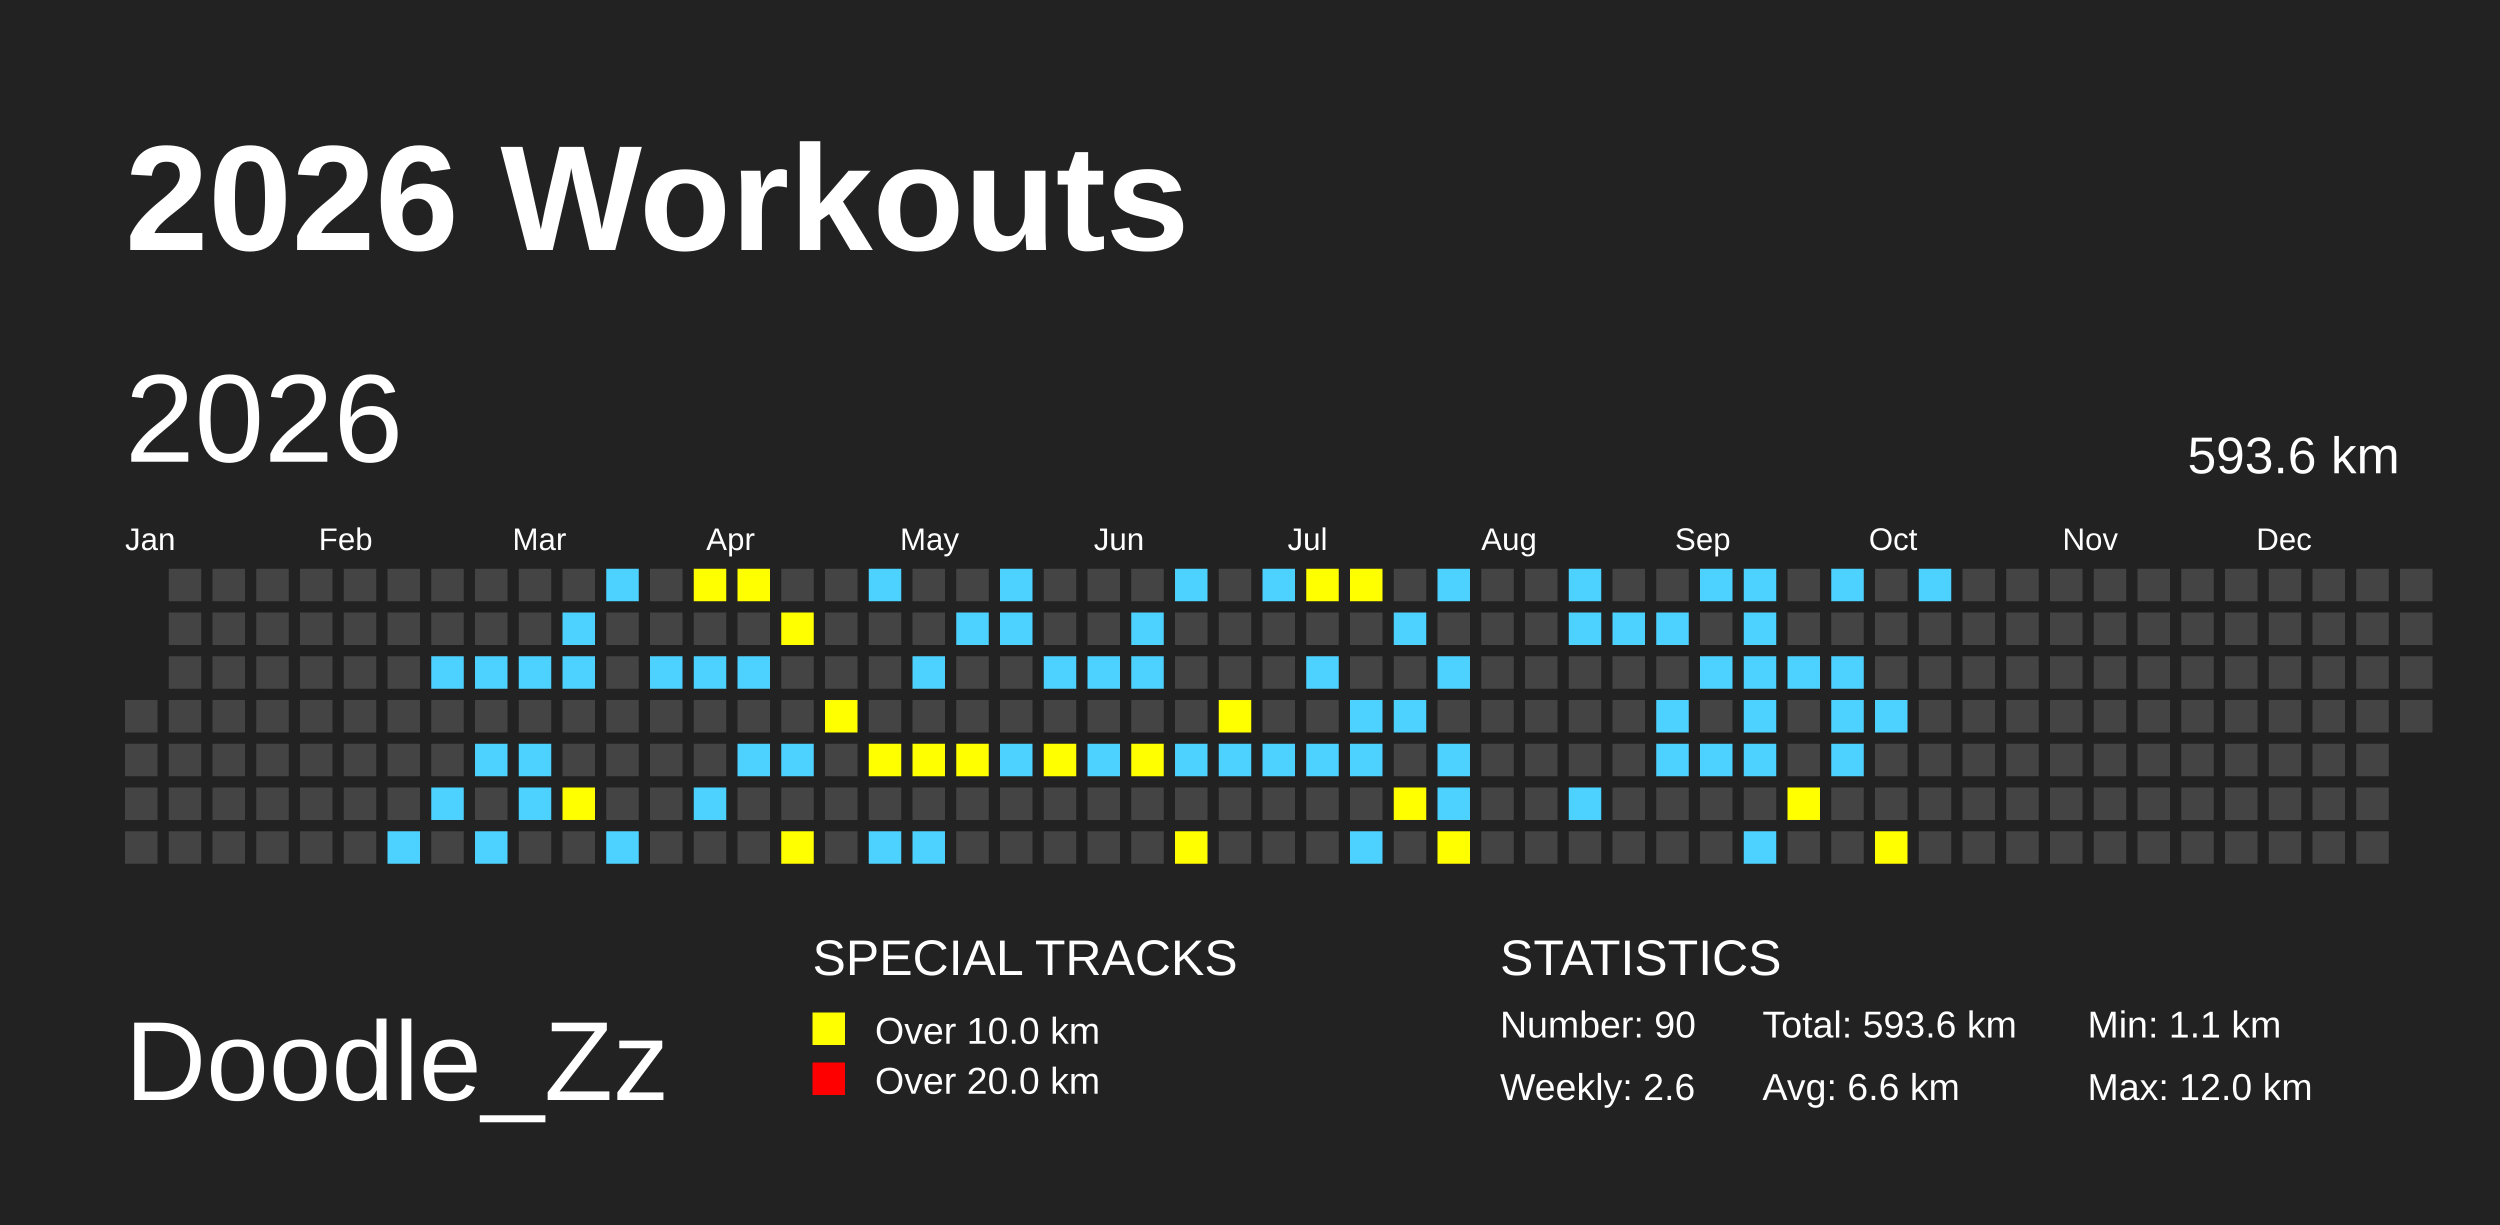
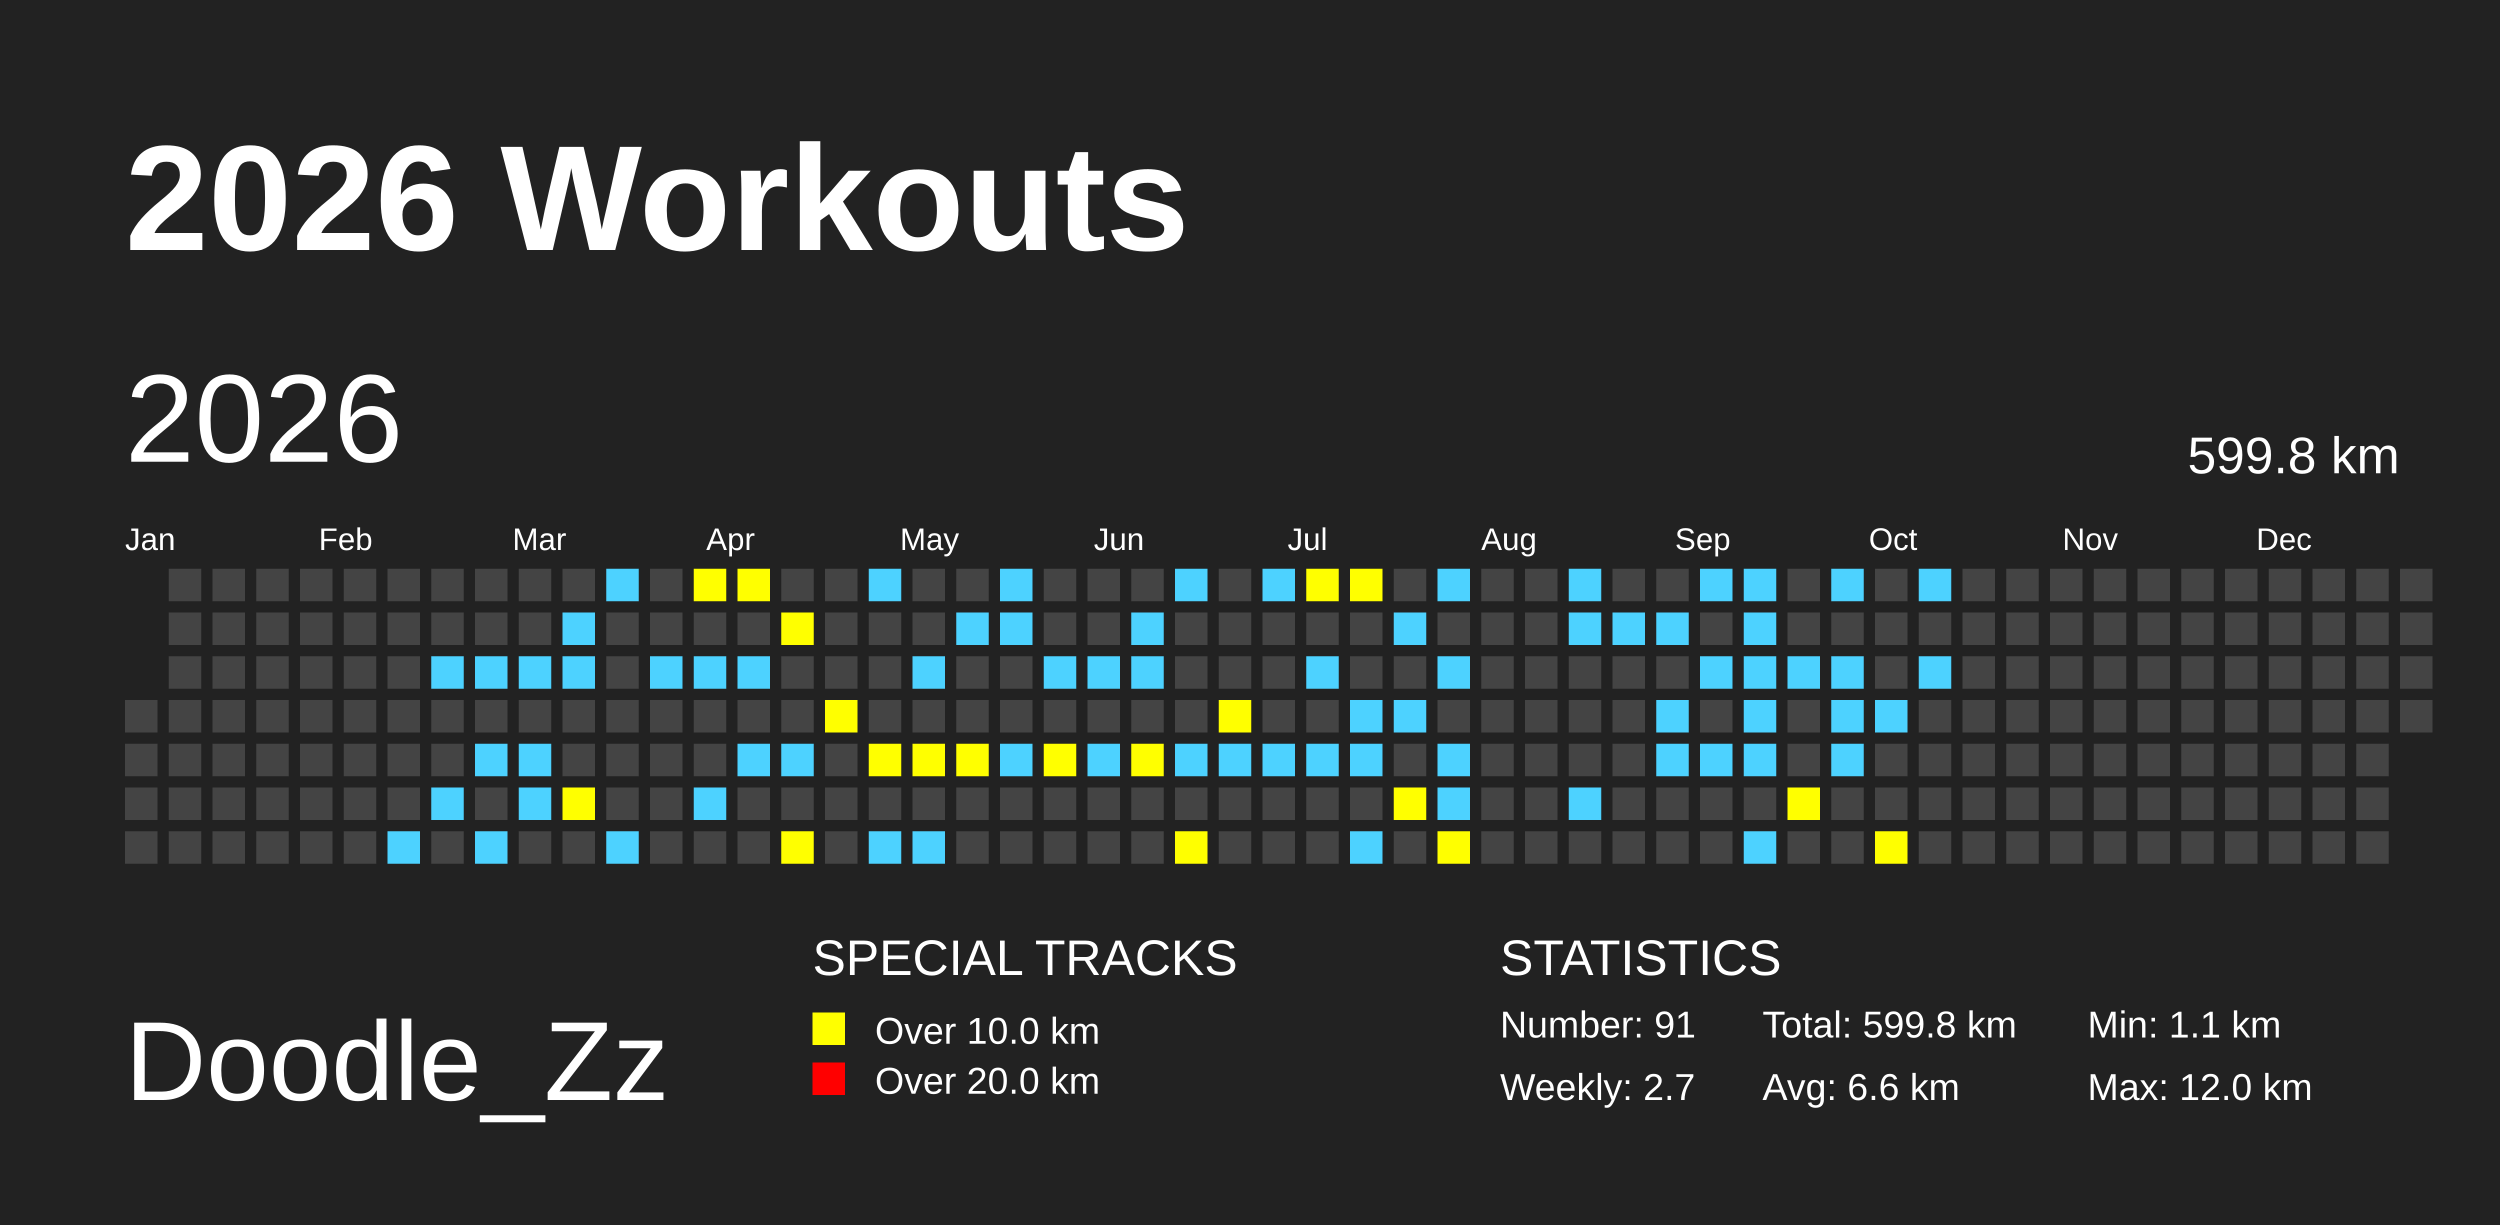
<svg xmlns="http://www.w3.org/2000/svg" baseProfile="full" height="98mm" version="1.1" viewBox="0,0,200,98" width="200mm">
  <defs>
    <pattern height="2" id="indoor-stripe" patternUnits="userSpaceOnUse" width="2">
      <line stroke="white" stroke-opacity="0.45" stroke-width="0.5" x1="0" x2="2" y1="2" y2="0" />
    </pattern>
  </defs>
  <rect fill="#222222" height="98" width="200" x="0" y="0" />
  <text fill="#FFFFFF" style="font-size:12px; font-family:Arial; font-weight:bold;" x="10" y="20">2026 Workouts</text>
  <text fill="#FFFFFF" style="font-size:9px; font-family:Arial" x="10" y="88">Doodle_Zz</text>
  <text fill="#FFFFFF" style="font-size:4px; font-family:Arial" x="65" y="78">SPECIAL TRACKS</text>
  <rect fill="yellow" height="2.6" width="2.6" x="65" y="81" />
  <text fill="#FFFFFF" style="font-size:3px; font-family:Arial" x="70" y="83.5">Over 10.0 km</text>
  <rect fill="red" height="2.6" width="2.6" x="65" y="85" />
  <text fill="#FFFFFF" style="font-size:3px; font-family:Arial" x="70" y="87.5">Over 20.0 km</text>
  <text fill="#FFFFFF" style="font-size:4px; font-family:Arial" x="120" y="78">STATISTICS</text>
-   <text fill="#FFFFFF" style="font-size:3px; font-family:Arial" x="120" y="83">Number: 90</text>
-   <text fill="#FFFFFF" style="font-size:3px; font-family:Arial" x="120" y="88">Weekly: 2.6</text>
-   <text fill="#FFFFFF" style="font-size:3px; font-family:Arial" x="141" y="83">Total: 593.6 km</text>
+   <text fill="#FFFFFF" style="font-size:3px; font-family:Arial" x="120" y="83">Number: 91</text>
+   <text fill="#FFFFFF" style="font-size:3px; font-family:Arial" x="120" y="88">Weekly: 2.7</text>
+   <text fill="#FFFFFF" style="font-size:3px; font-family:Arial" x="141" y="83">Total: 599.8 km</text>
  <text fill="#FFFFFF" style="font-size:3px; font-family:Arial" x="141" y="88">Avg: 6.6 km</text>
  <text fill="#FFFFFF" style="font-size:3px; font-family:Arial" x="167" y="83">Min: 1.1 km</text>
  <text fill="#FFFFFF" style="font-size:3px; font-family:Arial" x="167" y="88">Max: 12.0 km</text>
  <text dominant-baseline="hanging" fill="#FFFFFF" style="font-size:10.0px; font-family:Arial;" x="10" y="30">2026</text>
-   <text dominant-baseline="hanging" fill="#FFFFFF" style="font-size:4.125px; font-family:Arial;" x="175" y="35">593.6 km</text>
+   <text dominant-baseline="hanging" fill="#FFFFFF" style="font-size:4.125px; font-family:Arial;" x="175" y="35">599.8 km</text>
  <text fill="#FFFFFF" style="font-size:2.5px; font-family:Arial" x="10.0" y="44">Jan</text>
  <text fill="#FFFFFF" style="font-size:2.5px; font-family:Arial" x="25.5" y="44">Feb</text>
  <text fill="#FFFFFF" style="font-size:2.5px; font-family:Arial" x="41.0" y="44">Mar</text>
  <text fill="#FFFFFF" style="font-size:2.5px; font-family:Arial" x="56.5" y="44">Apr</text>
  <text fill="#FFFFFF" style="font-size:2.5px; font-family:Arial" x="72.0" y="44">May</text>
  <text fill="#FFFFFF" style="font-size:2.5px; font-family:Arial" x="87.5" y="44">Jun</text>
  <text fill="#FFFFFF" style="font-size:2.5px; font-family:Arial" x="103.0" y="44">Jul</text>
  <text fill="#FFFFFF" style="font-size:2.5px; font-family:Arial" x="118.5" y="44">Aug</text>
  <text fill="#FFFFFF" style="font-size:2.5px; font-family:Arial" x="134.0" y="44">Sep</text>
  <text fill="#FFFFFF" style="font-size:2.5px; font-family:Arial" x="149.5" y="44">Oct</text>
  <text fill="#FFFFFF" style="font-size:2.5px; font-family:Arial" x="165.0" y="44">Nov</text>
  <text fill="#FFFFFF" style="font-size:2.5px; font-family:Arial" x="180.5" y="44">Dec</text>
  <rect fill="#444444" height="2.6" width="2.6" x="10.0" y="56.0" />
  <rect fill="#444444" height="2.6" width="2.6" x="10.0" y="59.5" />
  <rect fill="#444444" height="2.6" width="2.6" x="10.0" y="63.0" />
  <rect fill="#444444" height="2.6" width="2.6" x="10.0" y="66.5" />
  <rect fill="#444444" height="2.6" width="2.6" x="13.5" y="45.5" />
  <rect fill="#444444" height="2.6" width="2.6" x="13.5" y="49.0" />
  <rect fill="#444444" height="2.6" width="2.6" x="13.5" y="52.5" />
  <rect fill="#444444" height="2.6" width="2.6" x="13.5" y="56.0" />
  <rect fill="#444444" height="2.6" width="2.6" x="13.5" y="59.5" />
  <rect fill="#444444" height="2.6" width="2.6" x="13.5" y="63.0" />
  <rect fill="#444444" height="2.6" width="2.6" x="13.5" y="66.5" />
  <rect fill="#444444" height="2.6" width="2.6" x="17.0" y="45.5" />
  <rect fill="#444444" height="2.6" width="2.6" x="17.0" y="49.0" />
  <rect fill="#444444" height="2.6" width="2.6" x="17.0" y="52.5" />
  <rect fill="#444444" height="2.6" width="2.6" x="17.0" y="56.0" />
  <rect fill="#444444" height="2.6" width="2.6" x="17.0" y="59.5" />
  <rect fill="#444444" height="2.6" width="2.6" x="17.0" y="63.0" />
  <rect fill="#444444" height="2.6" width="2.6" x="17.0" y="66.5" />
  <rect fill="#444444" height="2.6" width="2.6" x="20.5" y="45.5" />
  <rect fill="#444444" height="2.6" width="2.6" x="20.5" y="49.0" />
  <rect fill="#444444" height="2.6" width="2.6" x="20.5" y="52.5" />
  <rect fill="#444444" height="2.6" width="2.6" x="20.5" y="56.0" />
  <rect fill="#444444" height="2.6" width="2.6" x="20.5" y="59.5" />
  <rect fill="#444444" height="2.6" width="2.6" x="20.5" y="63.0" />
  <rect fill="#444444" height="2.6" width="2.6" x="20.5" y="66.5" />
  <rect fill="#444444" height="2.6" width="2.6" x="24.0" y="45.5" />
  <rect fill="#444444" height="2.6" width="2.6" x="24.0" y="49.0" />
  <rect fill="#444444" height="2.6" width="2.6" x="24.0" y="52.5" />
  <rect fill="#444444" height="2.6" width="2.6" x="24.0" y="56.0" />
  <rect fill="#444444" height="2.6" width="2.6" x="24.0" y="59.5" />
  <rect fill="#444444" height="2.6" width="2.6" x="24.0" y="63.0" />
  <rect fill="#444444" height="2.6" width="2.6" x="24.0" y="66.5" />
  <rect fill="#444444" height="2.6" width="2.6" x="27.5" y="45.5" />
  <rect fill="#444444" height="2.6" width="2.6" x="27.5" y="49.0" />
  <rect fill="#444444" height="2.6" width="2.6" x="27.5" y="52.5" />
  <rect fill="#444444" height="2.6" width="2.6" x="27.5" y="56.0" />
  <rect fill="#444444" height="2.6" width="2.6" x="27.5" y="59.5" />
  <rect fill="#444444" height="2.6" width="2.6" x="27.5" y="63.0" />
  <rect fill="#444444" height="2.6" width="2.6" x="27.5" y="66.5" />
  <rect fill="#444444" height="2.6" width="2.6" x="31.0" y="45.5" />
  <rect fill="#444444" height="2.6" width="2.6" x="31.0" y="49.0" />
  <rect fill="#444444" height="2.6" width="2.6" x="31.0" y="52.5" />
  <rect fill="#444444" height="2.6" width="2.6" x="31.0" y="56.0" />
  <rect fill="#444444" height="2.6" width="2.6" x="31.0" y="59.5" />
  <rect fill="#444444" height="2.6" width="2.6" x="31.0" y="63.0" />
  <rect fill="#4DD2FF" height="2.6" width="2.6" x="31.0" y="66.5" />
  <rect fill="#444444" height="2.6" width="2.6" x="34.5" y="45.5" />
  <rect fill="#444444" height="2.6" width="2.6" x="34.5" y="49.0" />
  <rect fill="#4DD2FF" height="2.6" width="2.6" x="34.5" y="52.5" />
  <rect fill="#444444" height="2.6" width="2.6" x="34.5" y="56.0" />
  <rect fill="#444444" height="2.6" width="2.6" x="34.5" y="59.5" />
  <rect fill="#4DD2FF" height="2.6" width="2.6" x="34.5" y="63.0" />
  <rect fill="#444444" height="2.6" width="2.6" x="34.5" y="66.5" />
  <rect fill="#444444" height="2.6" width="2.6" x="38.0" y="45.5" />
  <rect fill="#444444" height="2.6" width="2.6" x="38.0" y="49.0" />
  <rect fill="#4DD2FF" height="2.6" width="2.6" x="38.0" y="52.5" />
  <rect fill="#444444" height="2.6" width="2.6" x="38.0" y="56.0" />
  <rect fill="#4DD2FF" height="2.6" width="2.6" x="38.0" y="59.5" />
  <rect fill="#444444" height="2.6" width="2.6" x="38.0" y="63.0" />
  <rect fill="#4DD2FF" height="2.6" width="2.6" x="38.0" y="66.5" />
  <rect fill="#444444" height="2.6" width="2.6" x="41.5" y="45.5" />
  <rect fill="#444444" height="2.6" width="2.6" x="41.5" y="49.0" />
  <rect fill="#4DD2FF" height="2.6" width="2.6" x="41.5" y="52.5" />
  <rect fill="#444444" height="2.6" width="2.6" x="41.5" y="56.0" />
  <rect fill="#4DD2FF" height="2.6" width="2.6" x="41.5" y="59.5" />
  <rect fill="#4DD2FF" height="2.6" width="2.6" x="41.5" y="63.0" />
  <rect fill="#444444" height="2.6" width="2.6" x="41.5" y="66.5" />
  <rect fill="#444444" height="2.6" width="2.6" x="45.0" y="45.5" />
  <rect fill="#4DD2FF" height="2.6" width="2.6" x="45.0" y="49.0" />
  <rect fill="#4DD2FF" height="2.6" width="2.6" x="45.0" y="52.5" />
  <rect fill="#444444" height="2.6" width="2.6" x="45.0" y="56.0" />
  <rect fill="#444444" height="2.6" width="2.6" x="45.0" y="59.5" />
  <rect fill="yellow" height="2.6" width="2.6" x="45.0" y="63.0" />
  <rect fill="#444444" height="2.6" width="2.6" x="45.0" y="66.5" />
  <rect fill="#4DD2FF" height="2.6" width="2.6" x="48.5" y="45.5" />
  <rect fill="#444444" height="2.6" width="2.6" x="48.5" y="49.0" />
  <rect fill="#444444" height="2.6" width="2.6" x="48.5" y="52.5" />
  <rect fill="#444444" height="2.6" width="2.6" x="48.5" y="56.0" />
  <rect fill="#444444" height="2.6" width="2.6" x="48.5" y="59.5" />
  <rect fill="#444444" height="2.6" width="2.6" x="48.5" y="63.0" />
  <rect fill="#4DD2FF" height="2.6" width="2.6" x="48.5" y="66.5" />
  <rect fill="#444444" height="2.6" width="2.6" x="52.0" y="45.5" />
  <rect fill="#444444" height="2.6" width="2.6" x="52.0" y="49.0" />
  <rect fill="#4DD2FF" height="2.6" width="2.6" x="52.0" y="52.5" />
  <rect fill="#444444" height="2.6" width="2.6" x="52.0" y="56.0" />
  <rect fill="#444444" height="2.6" width="2.6" x="52.0" y="59.5" />
  <rect fill="#444444" height="2.6" width="2.6" x="52.0" y="63.0" />
  <rect fill="#444444" height="2.6" width="2.6" x="52.0" y="66.5" />
  <rect fill="yellow" height="2.6" width="2.6" x="55.5" y="45.5" />
  <rect fill="#444444" height="2.6" width="2.6" x="55.5" y="49.0" />
  <rect fill="#4DD2FF" height="2.6" width="2.6" x="55.5" y="52.5" />
  <rect fill="#444444" height="2.6" width="2.6" x="55.5" y="56.0" />
  <rect fill="#444444" height="2.6" width="2.6" x="55.5" y="59.5" />
  <rect fill="#4DD2FF" height="2.6" width="2.6" x="55.5" y="63.0" />
  <rect fill="#444444" height="2.6" width="2.6" x="55.5" y="66.5" />
  <rect fill="yellow" height="2.6" width="2.6" x="59.0" y="45.5" />
  <rect fill="#444444" height="2.6" width="2.6" x="59.0" y="49.0" />
  <rect fill="#4DD2FF" height="2.6" width="2.6" x="59.0" y="52.5" />
  <rect fill="#444444" height="2.6" width="2.6" x="59.0" y="56.0" />
  <rect fill="#4DD2FF" height="2.6" width="2.6" x="59.0" y="59.5" />
  <rect fill="#444444" height="2.6" width="2.6" x="59.0" y="63.0" />
  <rect fill="#444444" height="2.6" width="2.6" x="59.0" y="66.5" />
  <rect fill="#444444" height="2.6" width="2.6" x="62.5" y="45.5" />
  <rect fill="yellow" height="2.6" width="2.6" x="62.5" y="49.0" />
  <rect fill="#444444" height="2.6" width="2.6" x="62.5" y="52.5" />
  <rect fill="#444444" height="2.6" width="2.6" x="62.5" y="56.0" />
  <rect fill="#4DD2FF" height="2.6" width="2.6" x="62.5" y="59.5" />
  <rect fill="#444444" height="2.6" width="2.6" x="62.5" y="63.0" />
  <rect fill="yellow" height="2.6" width="2.6" x="62.5" y="66.5" />
  <rect fill="#444444" height="2.6" width="2.6" x="66.0" y="45.5" />
  <rect fill="#444444" height="2.6" width="2.6" x="66.0" y="49.0" />
  <rect fill="#444444" height="2.6" width="2.6" x="66.0" y="52.5" />
  <rect fill="yellow" height="2.6" width="2.6" x="66.0" y="56.0" />
  <rect fill="#444444" height="2.6" width="2.6" x="66.0" y="59.5" />
  <rect fill="#444444" height="2.6" width="2.6" x="66.0" y="63.0" />
  <rect fill="#444444" height="2.6" width="2.6" x="66.0" y="66.5" />
  <rect fill="#4DD2FF" height="2.6" width="2.6" x="69.5" y="45.5" />
  <rect fill="#444444" height="2.6" width="2.6" x="69.5" y="49.0" />
  <rect fill="#444444" height="2.6" width="2.6" x="69.5" y="52.5" />
  <rect fill="#444444" height="2.6" width="2.6" x="69.5" y="56.0" />
  <rect fill="yellow" height="2.6" width="2.6" x="69.5" y="59.5" />
  <rect fill="#444444" height="2.6" width="2.6" x="69.5" y="63.0" />
  <rect fill="#4DD2FF" height="2.6" width="2.6" x="69.5" y="66.5" />
  <rect fill="#444444" height="2.6" width="2.6" x="73.0" y="45.5" />
  <rect fill="#444444" height="2.6" width="2.6" x="73.0" y="49.0" />
  <rect fill="#4DD2FF" height="2.6" width="2.6" x="73.0" y="52.5" />
  <rect fill="#444444" height="2.6" width="2.6" x="73.0" y="56.0" />
  <rect fill="yellow" height="2.6" width="2.6" x="73.0" y="59.5" />
  <rect fill="#444444" height="2.6" width="2.6" x="73.0" y="63.0" />
  <rect fill="#4DD2FF" height="2.6" width="2.6" x="73.0" y="66.5" />
  <rect fill="#444444" height="2.6" width="2.6" x="76.5" y="45.5" />
  <rect fill="#4DD2FF" height="2.6" width="2.6" x="76.5" y="49.0" />
  <rect fill="#444444" height="2.6" width="2.6" x="76.5" y="52.5" />
  <rect fill="#444444" height="2.6" width="2.6" x="76.5" y="56.0" />
  <rect fill="yellow" height="2.6" width="2.6" x="76.5" y="59.5" />
  <rect fill="#444444" height="2.6" width="2.6" x="76.5" y="63.0" />
  <rect fill="#444444" height="2.6" width="2.6" x="76.5" y="66.5" />
  <rect fill="#4DD2FF" height="2.6" width="2.6" x="80.0" y="45.5" />
  <rect fill="#4DD2FF" height="2.6" width="2.6" x="80.0" y="49.0" />
  <rect fill="#444444" height="2.6" width="2.6" x="80.0" y="52.5" />
  <rect fill="#444444" height="2.6" width="2.6" x="80.0" y="56.0" />
  <rect fill="#4DD2FF" height="2.6" width="2.6" x="80.0" y="59.5" />
  <rect fill="#444444" height="2.6" width="2.6" x="80.0" y="63.0" />
  <rect fill="#444444" height="2.6" width="2.6" x="80.0" y="66.5" />
  <rect fill="#444444" height="2.6" width="2.6" x="83.5" y="45.5" />
  <rect fill="#444444" height="2.6" width="2.6" x="83.5" y="49.0" />
  <rect fill="#4DD2FF" height="2.6" width="2.6" x="83.5" y="52.5" />
  <rect fill="#444444" height="2.6" width="2.6" x="83.5" y="56.0" />
  <rect fill="yellow" height="2.6" width="2.6" x="83.5" y="59.5" />
  <rect fill="#444444" height="2.6" width="2.6" x="83.5" y="63.0" />
  <rect fill="#444444" height="2.6" width="2.6" x="83.5" y="66.5" />
  <rect fill="#444444" height="2.6" width="2.6" x="87.0" y="45.5" />
  <rect fill="#444444" height="2.6" width="2.6" x="87.0" y="49.0" />
  <rect fill="#4DD2FF" height="2.6" width="2.6" x="87.0" y="52.5" />
  <rect fill="#444444" height="2.6" width="2.6" x="87.0" y="56.0" />
  <rect fill="#4DD2FF" height="2.6" width="2.6" x="87.0" y="59.5" />
  <rect fill="#444444" height="2.6" width="2.6" x="87.0" y="63.0" />
  <rect fill="#444444" height="2.6" width="2.6" x="87.0" y="66.5" />
  <rect fill="#444444" height="2.6" width="2.6" x="90.5" y="45.5" />
  <rect fill="#4DD2FF" height="2.6" width="2.6" x="90.5" y="49.0" />
  <rect fill="#4DD2FF" height="2.6" width="2.6" x="90.5" y="52.5" />
  <rect fill="#444444" height="2.6" width="2.6" x="90.5" y="56.0" />
  <rect fill="yellow" height="2.6" width="2.6" x="90.5" y="59.5" />
  <rect fill="#444444" height="2.6" width="2.6" x="90.5" y="63.0" />
  <rect fill="#444444" height="2.6" width="2.6" x="90.5" y="66.5" />
  <rect fill="#4DD2FF" height="2.6" width="2.6" x="94.0" y="45.5" />
  <rect fill="#444444" height="2.6" width="2.6" x="94.0" y="49.0" />
  <rect fill="#444444" height="2.6" width="2.6" x="94.0" y="52.5" />
  <rect fill="#444444" height="2.6" width="2.6" x="94.0" y="56.0" />
  <rect fill="#4DD2FF" height="2.6" width="2.6" x="94.0" y="59.5" />
  <rect fill="#444444" height="2.6" width="2.6" x="94.0" y="63.0" />
  <rect fill="yellow" height="2.6" width="2.6" x="94.0" y="66.5" />
  <rect fill="#444444" height="2.6" width="2.6" x="97.5" y="45.5" />
  <rect fill="#444444" height="2.6" width="2.6" x="97.5" y="49.0" />
  <rect fill="#444444" height="2.6" width="2.6" x="97.5" y="52.5" />
  <rect fill="yellow" height="2.6" width="2.6" x="97.5" y="56.0" />
  <rect fill="#4DD2FF" height="2.6" width="2.6" x="97.5" y="59.5" />
  <rect fill="#444444" height="2.6" width="2.6" x="97.5" y="63.0" />
  <rect fill="#444444" height="2.6" width="2.6" x="97.5" y="66.5" />
  <rect fill="#4DD2FF" height="2.6" width="2.6" x="101.0" y="45.5" />
  <rect fill="#444444" height="2.6" width="2.6" x="101.0" y="49.0" />
  <rect fill="#444444" height="2.6" width="2.6" x="101.0" y="52.5" />
  <rect fill="#444444" height="2.6" width="2.6" x="101.0" y="56.0" />
  <rect fill="#4DD2FF" height="2.6" width="2.6" x="101.0" y="59.5" />
  <rect fill="#444444" height="2.6" width="2.6" x="101.0" y="63.0" />
  <rect fill="#444444" height="2.6" width="2.6" x="101.0" y="66.5" />
  <rect fill="yellow" height="2.6" width="2.6" x="104.5" y="45.5" />
  <rect fill="#444444" height="2.6" width="2.6" x="104.5" y="49.0" />
  <rect fill="#4DD2FF" height="2.6" width="2.6" x="104.5" y="52.5" />
  <rect fill="#444444" height="2.6" width="2.6" x="104.5" y="56.0" />
  <rect fill="#4DD2FF" height="2.6" width="2.6" x="104.5" y="59.5" />
  <rect fill="#444444" height="2.6" width="2.6" x="104.5" y="63.0" />
  <rect fill="#444444" height="2.6" width="2.6" x="104.5" y="66.5" />
  <rect fill="yellow" height="2.6" width="2.6" x="108.0" y="45.5" />
  <rect fill="#444444" height="2.6" width="2.6" x="108.0" y="49.0" />
  <rect fill="#444444" height="2.6" width="2.6" x="108.0" y="52.5" />
  <rect fill="#4DD2FF" height="2.6" width="2.6" x="108.0" y="56.0" />
  <rect fill="#4DD2FF" height="2.6" width="2.6" x="108.0" y="59.5" />
  <rect fill="#444444" height="2.6" width="2.6" x="108.0" y="63.0" />
  <rect fill="#4DD2FF" height="2.6" width="2.6" x="108.0" y="66.5" />
  <rect fill="#444444" height="2.6" width="2.6" x="111.5" y="45.5" />
  <rect fill="#4DD2FF" height="2.6" width="2.6" x="111.5" y="49.0" />
  <rect fill="#444444" height="2.6" width="2.6" x="111.5" y="52.5" />
  <rect fill="#4DD2FF" height="2.6" width="2.6" x="111.5" y="56.0" />
  <rect fill="#444444" height="2.6" width="2.6" x="111.5" y="59.5" />
  <rect fill="yellow" height="2.6" width="2.6" x="111.5" y="63.0" />
  <rect fill="#444444" height="2.6" width="2.6" x="111.5" y="66.5" />
  <rect fill="#4DD2FF" height="2.6" width="2.6" x="115.0" y="45.5" />
  <rect fill="#444444" height="2.6" width="2.6" x="115.0" y="49.0" />
  <rect fill="#4DD2FF" height="2.6" width="2.6" x="115.0" y="52.5" />
  <rect fill="#444444" height="2.6" width="2.6" x="115.0" y="56.0" />
  <rect fill="#4DD2FF" height="2.6" width="2.6" x="115.0" y="59.5" />
  <rect fill="#4DD2FF" height="2.6" width="2.6" x="115.0" y="63.0" />
  <rect fill="yellow" height="2.6" width="2.6" x="115.0" y="66.5" />
  <rect fill="#444444" height="2.6" width="2.6" x="118.5" y="45.5" />
  <rect fill="#444444" height="2.6" width="2.6" x="118.5" y="49.0" />
  <rect fill="#444444" height="2.6" width="2.6" x="118.5" y="52.5" />
  <rect fill="#444444" height="2.6" width="2.6" x="118.5" y="56.0" />
  <rect fill="#444444" height="2.6" width="2.6" x="118.5" y="59.5" />
  <rect fill="#444444" height="2.6" width="2.6" x="118.5" y="63.0" />
  <rect fill="#444444" height="2.6" width="2.6" x="118.5" y="66.5" />
  <rect fill="#444444" height="2.6" width="2.6" x="122.0" y="45.5" />
  <rect fill="#444444" height="2.6" width="2.6" x="122.0" y="49.0" />
  <rect fill="#444444" height="2.6" width="2.6" x="122.0" y="52.5" />
  <rect fill="#444444" height="2.6" width="2.6" x="122.0" y="56.0" />
  <rect fill="#444444" height="2.6" width="2.6" x="122.0" y="59.5" />
  <rect fill="#444444" height="2.6" width="2.6" x="122.0" y="63.0" />
  <rect fill="#444444" height="2.6" width="2.6" x="122.0" y="66.5" />
  <rect fill="#4DD2FF" height="2.6" width="2.6" x="125.5" y="45.5" />
  <rect fill="#4DD2FF" height="2.6" width="2.6" x="125.5" y="49.0" />
  <rect fill="#444444" height="2.6" width="2.6" x="125.5" y="52.5" />
  <rect fill="#444444" height="2.6" width="2.6" x="125.5" y="56.0" />
  <rect fill="#444444" height="2.6" width="2.6" x="125.5" y="59.5" />
  <rect fill="#4DD2FF" height="2.6" width="2.6" x="125.5" y="63.0" />
  <rect fill="#444444" height="2.6" width="2.6" x="125.5" y="66.5" />
  <rect fill="#444444" height="2.6" width="2.6" x="129.0" y="45.5" />
  <rect fill="#4DD2FF" height="2.6" width="2.6" x="129.0" y="49.0" />
  <rect fill="#444444" height="2.6" width="2.6" x="129.0" y="52.5" />
  <rect fill="#444444" height="2.6" width="2.6" x="129.0" y="56.0" />
  <rect fill="#444444" height="2.6" width="2.6" x="129.0" y="59.5" />
  <rect fill="#444444" height="2.6" width="2.6" x="129.0" y="63.0" />
  <rect fill="#444444" height="2.6" width="2.6" x="129.0" y="66.5" />
  <rect fill="#444444" height="2.6" width="2.6" x="132.5" y="45.5" />
  <rect fill="#4DD2FF" height="2.6" width="2.6" x="132.5" y="49.0" />
  <rect fill="#444444" height="2.6" width="2.6" x="132.5" y="52.5" />
  <rect fill="#4DD2FF" height="2.6" width="2.6" x="132.5" y="56.0" />
  <rect fill="#4DD2FF" height="2.6" width="2.6" x="132.5" y="59.5" />
  <rect fill="#444444" height="2.6" width="2.6" x="132.5" y="63.0" />
  <rect fill="#444444" height="2.6" width="2.6" x="132.5" y="66.5" />
  <rect fill="#4DD2FF" height="2.6" width="2.6" x="136.0" y="45.5" />
  <rect fill="#444444" height="2.6" width="2.6" x="136.0" y="49.0" />
  <rect fill="#4DD2FF" height="2.6" width="2.6" x="136.0" y="52.5" />
  <rect fill="#444444" height="2.6" width="2.6" x="136.0" y="56.0" />
  <rect fill="#4DD2FF" height="2.6" width="2.6" x="136.0" y="59.5" />
  <rect fill="#444444" height="2.6" width="2.6" x="136.0" y="63.0" />
  <rect fill="#444444" height="2.6" width="2.6" x="136.0" y="66.5" />
  <rect fill="#4DD2FF" height="2.6" width="2.6" x="139.5" y="45.5" />
  <rect fill="#4DD2FF" height="2.6" width="2.6" x="139.5" y="49.0" />
  <rect fill="#4DD2FF" height="2.6" width="2.6" x="139.5" y="52.5" />
  <rect fill="#4DD2FF" height="2.6" width="2.6" x="139.5" y="56.0" />
  <rect fill="#4DD2FF" height="2.6" width="2.6" x="139.5" y="59.5" />
  <rect fill="#444444" height="2.6" width="2.6" x="139.5" y="63.0" />
  <rect fill="#4DD2FF" height="2.6" width="2.6" x="139.5" y="66.5" />
  <rect fill="#444444" height="2.6" width="2.6" x="143.0" y="45.5" />
  <rect fill="#444444" height="2.6" width="2.6" x="143.0" y="49.0" />
  <rect fill="#4DD2FF" height="2.6" width="2.6" x="143.0" y="52.5" />
  <rect fill="#444444" height="2.6" width="2.6" x="143.0" y="56.0" />
  <rect fill="#444444" height="2.6" width="2.6" x="143.0" y="59.5" />
  <rect fill="yellow" height="2.6" width="2.6" x="143.0" y="63.0" />
  <rect fill="#444444" height="2.6" width="2.6" x="143.0" y="66.5" />
  <rect fill="#4DD2FF" height="2.6" width="2.6" x="146.5" y="45.5" />
  <rect fill="#444444" height="2.6" width="2.6" x="146.5" y="49.0" />
  <rect fill="#4DD2FF" height="2.6" width="2.6" x="146.5" y="52.5" />
  <rect fill="#4DD2FF" height="2.6" width="2.6" x="146.5" y="56.0" />
  <rect fill="#4DD2FF" height="2.6" width="2.6" x="146.5" y="59.5" />
  <rect fill="#444444" height="2.6" width="2.6" x="146.5" y="63.0" />
  <rect fill="#444444" height="2.6" width="2.6" x="146.5" y="66.5" />
  <rect fill="#444444" height="2.6" width="2.6" x="150.0" y="45.5" />
  <rect fill="#444444" height="2.6" width="2.6" x="150.0" y="49.0" />
  <rect fill="#444444" height="2.6" width="2.6" x="150.0" y="52.5" />
  <rect fill="#4DD2FF" height="2.6" width="2.6" x="150.0" y="56.0" />
  <rect fill="#444444" height="2.6" width="2.6" x="150.0" y="59.5" />
  <rect fill="#444444" height="2.6" width="2.6" x="150.0" y="63.0" />
  <rect fill="yellow" height="2.6" width="2.6" x="150.0" y="66.5" />
  <rect fill="#4DD2FF" height="2.6" width="2.6" x="153.5" y="45.5" />
  <rect fill="#444444" height="2.6" width="2.6" x="153.5" y="49.0" />
-   <rect fill="#444444" height="2.6" width="2.6" x="153.5" y="52.5" />
+   <rect fill="#4DD2FF" height="2.6" width="2.6" x="153.5" y="52.5" />
  <rect fill="#444444" height="2.6" width="2.6" x="153.5" y="56.0" />
  <rect fill="#444444" height="2.6" width="2.6" x="153.5" y="59.5" />
  <rect fill="#444444" height="2.6" width="2.6" x="153.5" y="63.0" />
  <rect fill="#444444" height="2.6" width="2.6" x="153.5" y="66.5" />
  <rect fill="#444444" height="2.6" width="2.6" x="157.0" y="45.5" />
  <rect fill="#444444" height="2.6" width="2.6" x="157.0" y="49.0" />
  <rect fill="#444444" height="2.6" width="2.6" x="157.0" y="52.5" />
  <rect fill="#444444" height="2.6" width="2.6" x="157.0" y="56.0" />
  <rect fill="#444444" height="2.6" width="2.6" x="157.0" y="59.5" />
  <rect fill="#444444" height="2.6" width="2.6" x="157.0" y="63.0" />
  <rect fill="#444444" height="2.6" width="2.6" x="157.0" y="66.5" />
  <rect fill="#444444" height="2.6" width="2.6" x="160.5" y="45.5" />
  <rect fill="#444444" height="2.6" width="2.6" x="160.5" y="49.0" />
  <rect fill="#444444" height="2.6" width="2.6" x="160.5" y="52.5" />
  <rect fill="#444444" height="2.6" width="2.6" x="160.5" y="56.0" />
  <rect fill="#444444" height="2.6" width="2.6" x="160.5" y="59.5" />
  <rect fill="#444444" height="2.6" width="2.6" x="160.5" y="63.0" />
  <rect fill="#444444" height="2.6" width="2.6" x="160.5" y="66.5" />
  <rect fill="#444444" height="2.6" width="2.6" x="164.0" y="45.5" />
  <rect fill="#444444" height="2.6" width="2.6" x="164.0" y="49.0" />
  <rect fill="#444444" height="2.6" width="2.6" x="164.0" y="52.5" />
  <rect fill="#444444" height="2.6" width="2.6" x="164.0" y="56.0" />
  <rect fill="#444444" height="2.6" width="2.6" x="164.0" y="59.5" />
  <rect fill="#444444" height="2.6" width="2.6" x="164.0" y="63.0" />
  <rect fill="#444444" height="2.6" width="2.6" x="164.0" y="66.5" />
  <rect fill="#444444" height="2.6" width="2.6" x="167.5" y="45.5" />
  <rect fill="#444444" height="2.6" width="2.6" x="167.5" y="49.0" />
  <rect fill="#444444" height="2.6" width="2.6" x="167.5" y="52.5" />
  <rect fill="#444444" height="2.6" width="2.6" x="167.5" y="56.0" />
  <rect fill="#444444" height="2.6" width="2.6" x="167.5" y="59.5" />
  <rect fill="#444444" height="2.6" width="2.6" x="167.5" y="63.0" />
  <rect fill="#444444" height="2.6" width="2.6" x="167.5" y="66.5" />
  <rect fill="#444444" height="2.6" width="2.6" x="171.0" y="45.5" />
  <rect fill="#444444" height="2.6" width="2.6" x="171.0" y="49.0" />
  <rect fill="#444444" height="2.6" width="2.6" x="171.0" y="52.5" />
  <rect fill="#444444" height="2.6" width="2.6" x="171.0" y="56.0" />
  <rect fill="#444444" height="2.6" width="2.6" x="171.0" y="59.5" />
  <rect fill="#444444" height="2.6" width="2.6" x="171.0" y="63.0" />
  <rect fill="#444444" height="2.6" width="2.6" x="171.0" y="66.5" />
  <rect fill="#444444" height="2.6" width="2.6" x="174.5" y="45.5" />
  <rect fill="#444444" height="2.6" width="2.6" x="174.5" y="49.0" />
  <rect fill="#444444" height="2.6" width="2.6" x="174.5" y="52.5" />
  <rect fill="#444444" height="2.6" width="2.6" x="174.5" y="56.0" />
  <rect fill="#444444" height="2.6" width="2.6" x="174.5" y="59.5" />
  <rect fill="#444444" height="2.6" width="2.6" x="174.5" y="63.0" />
  <rect fill="#444444" height="2.6" width="2.6" x="174.5" y="66.5" />
  <rect fill="#444444" height="2.6" width="2.6" x="178.0" y="45.5" />
  <rect fill="#444444" height="2.6" width="2.6" x="178.0" y="49.0" />
  <rect fill="#444444" height="2.6" width="2.6" x="178.0" y="52.5" />
  <rect fill="#444444" height="2.6" width="2.6" x="178.0" y="56.0" />
  <rect fill="#444444" height="2.6" width="2.6" x="178.0" y="59.5" />
  <rect fill="#444444" height="2.6" width="2.6" x="178.0" y="63.0" />
  <rect fill="#444444" height="2.6" width="2.6" x="178.0" y="66.5" />
  <rect fill="#444444" height="2.6" width="2.6" x="181.5" y="45.5" />
  <rect fill="#444444" height="2.6" width="2.6" x="181.5" y="49.0" />
  <rect fill="#444444" height="2.6" width="2.6" x="181.5" y="52.5" />
  <rect fill="#444444" height="2.6" width="2.6" x="181.5" y="56.0" />
  <rect fill="#444444" height="2.6" width="2.6" x="181.5" y="59.5" />
  <rect fill="#444444" height="2.6" width="2.6" x="181.5" y="63.0" />
  <rect fill="#444444" height="2.6" width="2.6" x="181.5" y="66.5" />
  <rect fill="#444444" height="2.6" width="2.6" x="185.0" y="45.5" />
  <rect fill="#444444" height="2.6" width="2.6" x="185.0" y="49.0" />
  <rect fill="#444444" height="2.6" width="2.6" x="185.0" y="52.5" />
  <rect fill="#444444" height="2.6" width="2.6" x="185.0" y="56.0" />
  <rect fill="#444444" height="2.6" width="2.6" x="185.0" y="59.5" />
  <rect fill="#444444" height="2.6" width="2.6" x="185.0" y="63.0" />
  <rect fill="#444444" height="2.6" width="2.6" x="185.0" y="66.5" />
  <rect fill="#444444" height="2.6" width="2.6" x="188.5" y="45.5" />
  <rect fill="#444444" height="2.6" width="2.6" x="188.5" y="49.0" />
  <rect fill="#444444" height="2.6" width="2.6" x="188.5" y="52.5" />
  <rect fill="#444444" height="2.6" width="2.6" x="188.5" y="56.0" />
  <rect fill="#444444" height="2.6" width="2.6" x="188.5" y="59.5" />
  <rect fill="#444444" height="2.6" width="2.6" x="188.5" y="63.0" />
  <rect fill="#444444" height="2.6" width="2.6" x="188.5" y="66.5" />
  <rect fill="#444444" height="2.6" width="2.6" x="192.0" y="45.5" />
  <rect fill="#444444" height="2.6" width="2.6" x="192.0" y="49.0" />
  <rect fill="#444444" height="2.6" width="2.6" x="192.0" y="52.5" />
  <rect fill="#444444" height="2.6" width="2.6" x="192.0" y="56.0" />
</svg>
